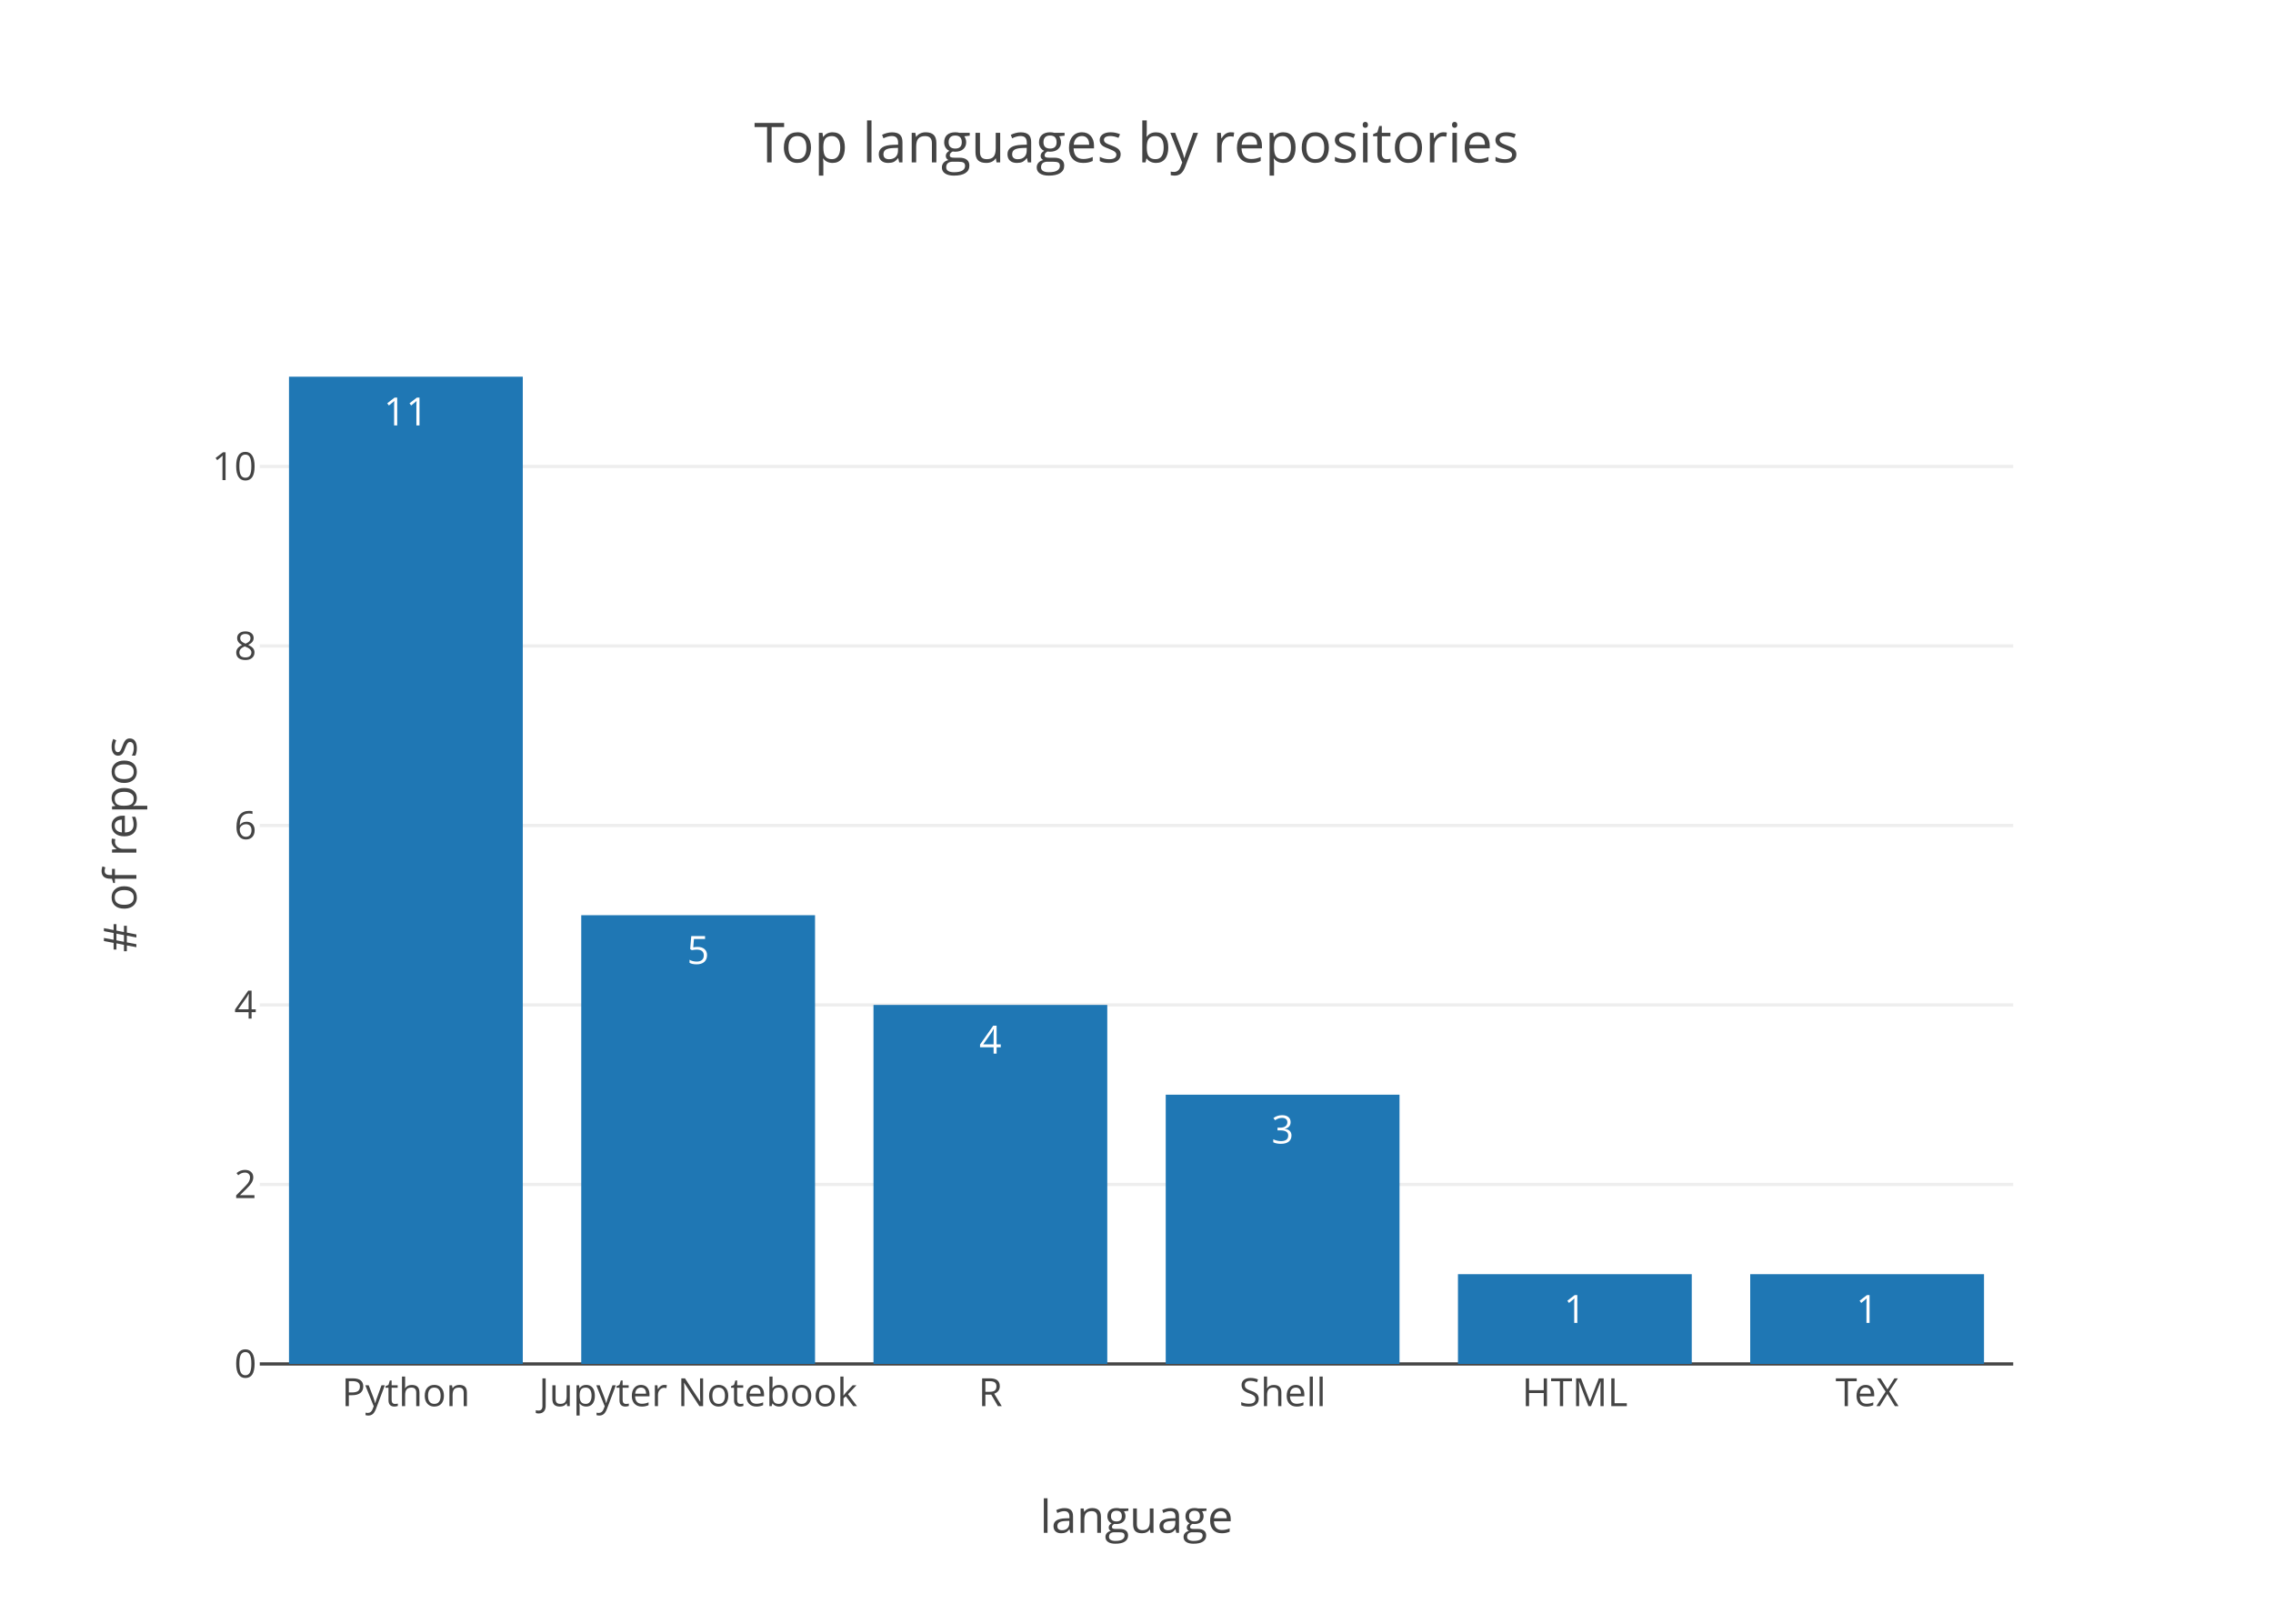
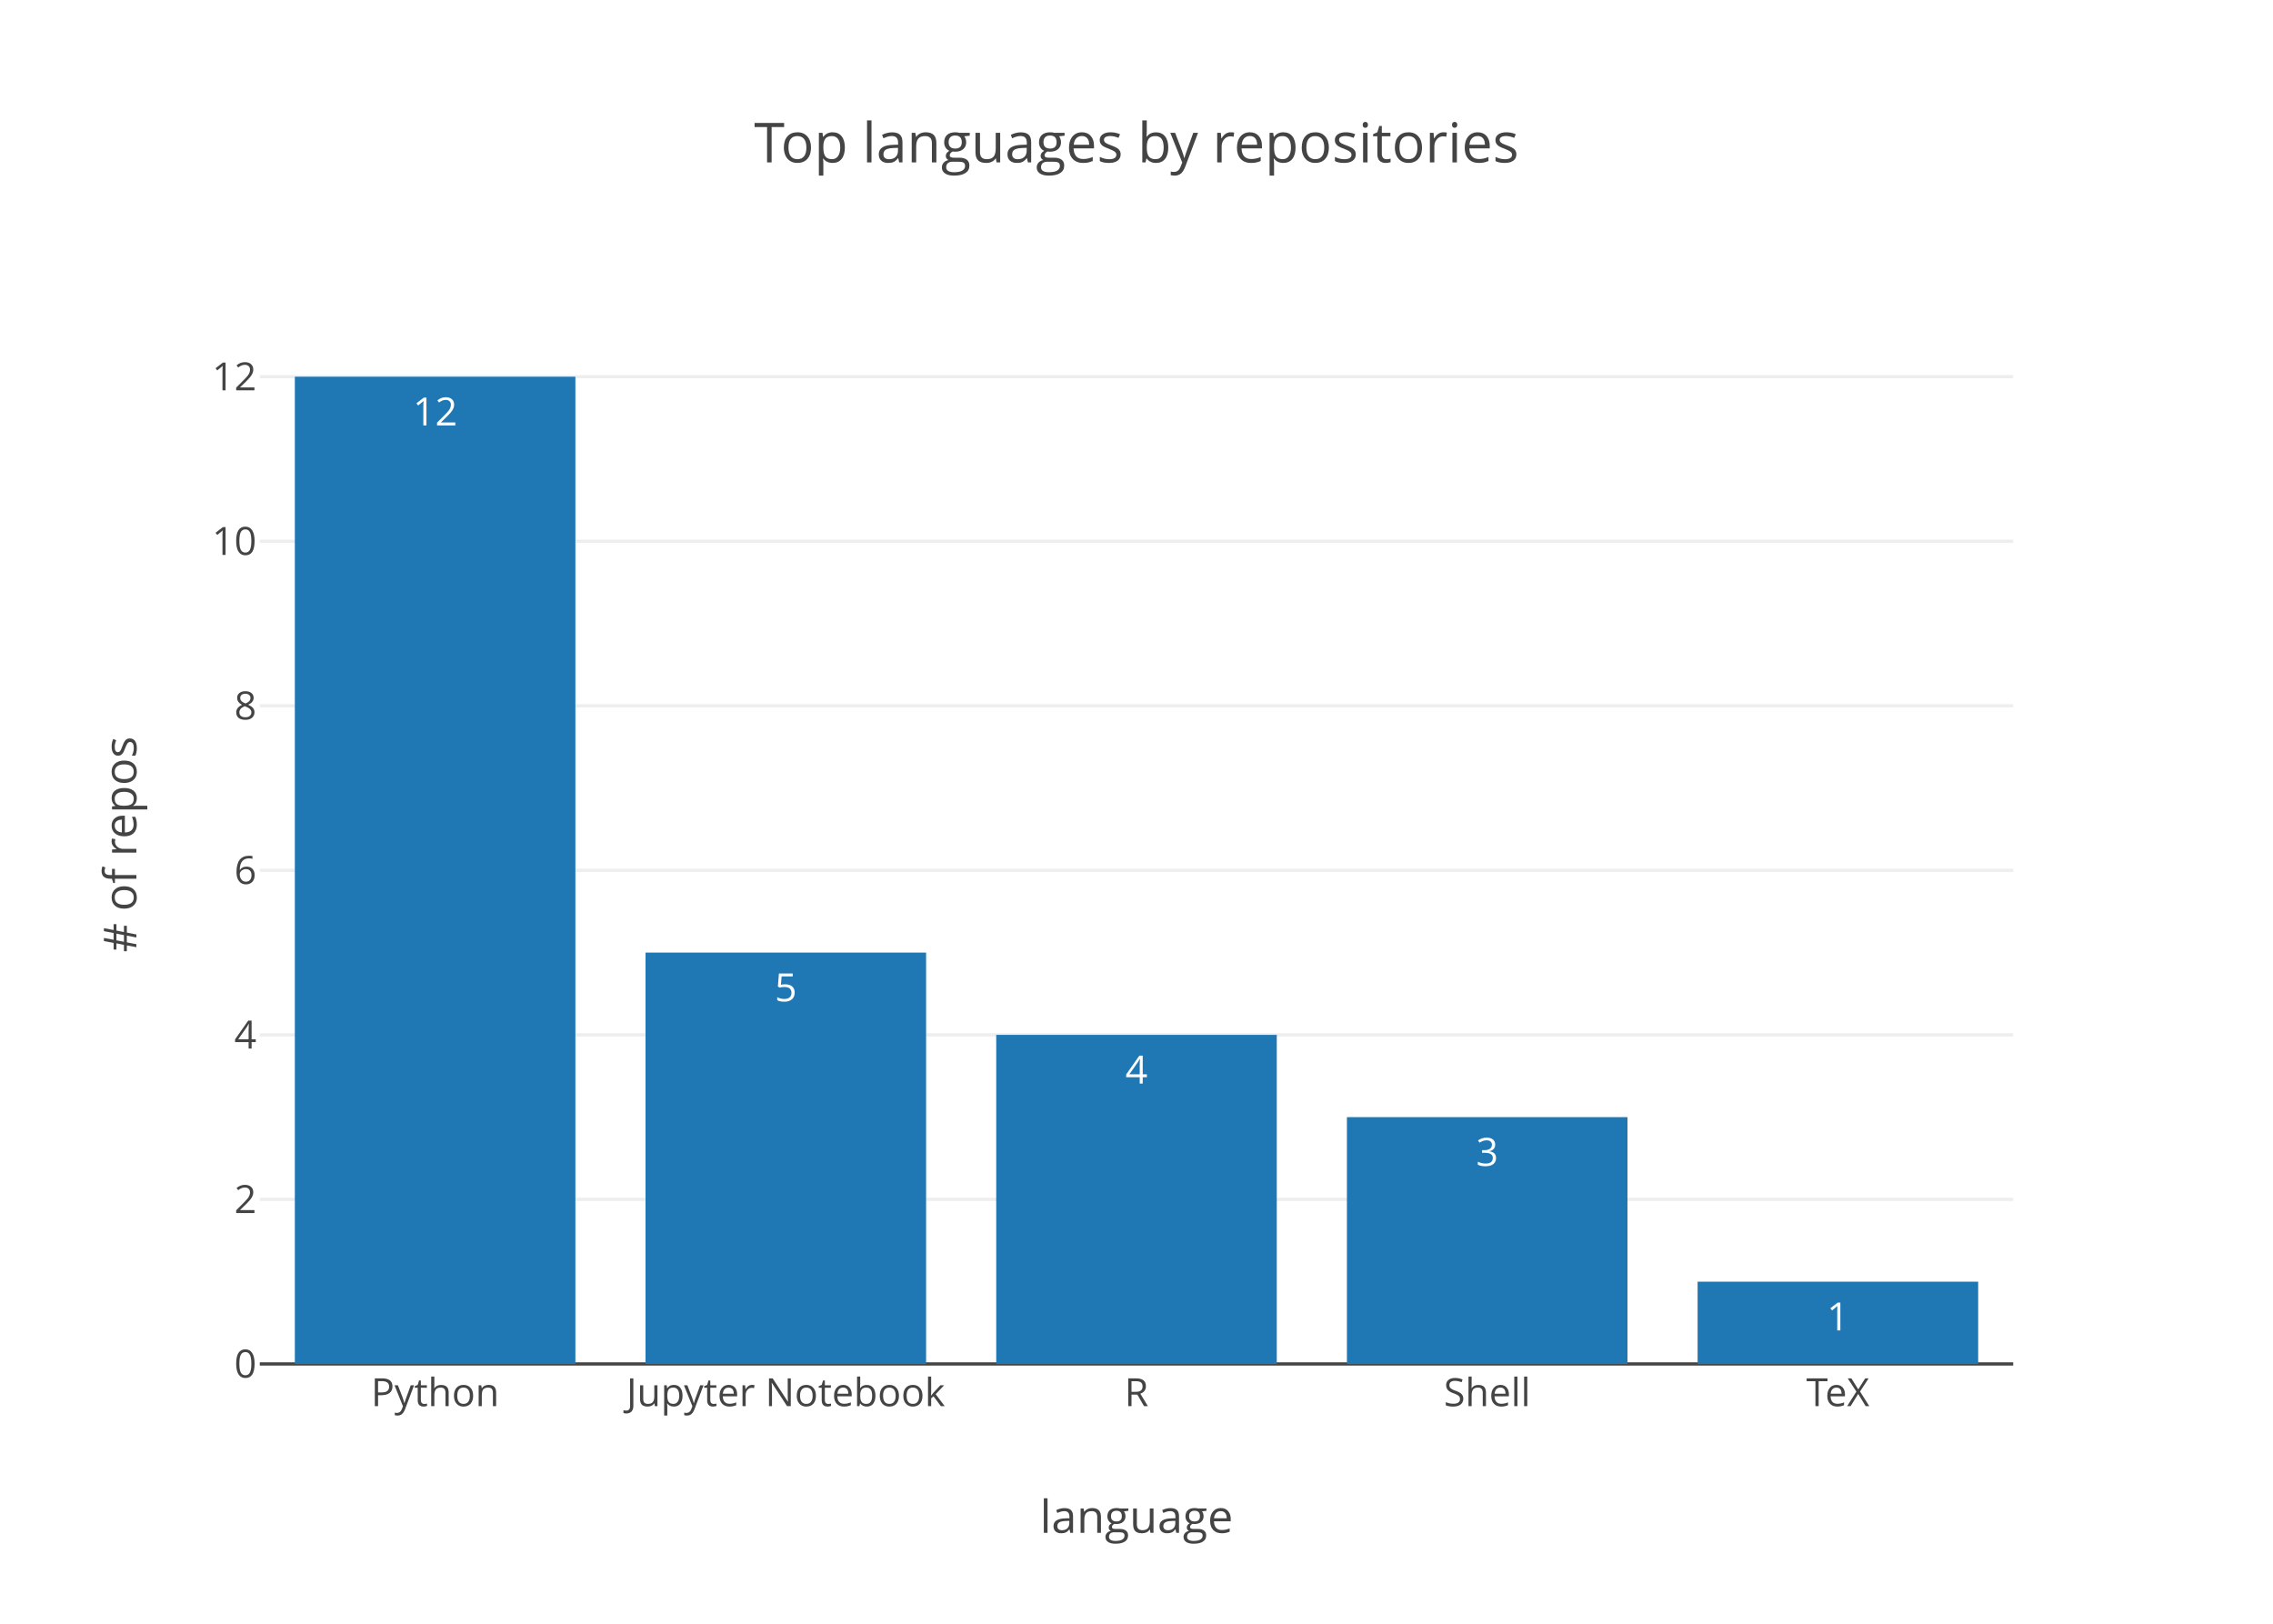
<svg xmlns="http://www.w3.org/2000/svg" class="main-svg" width="700" height="500" viewBox="0 0 700 500">
  <rect x="0" y="0" width="700" height="500" style="fill: rgb(255, 255, 255); fill-opacity: 1;" />
-   <defs id="defs-48a86e">
+   <defs id="defs-56005b">
    <g class="clips">
-       <clipPath id="clip48a86exyplot" class="plotclip">
+       <clipPath id="clip56005bxyplot" class="plotclip">
        <rect width="540" height="320" />
      </clipPath>
-       <clipPath class="axesclip" id="clip48a86ex">
+       <clipPath class="axesclip" id="clip56005bx">
        <rect x="80" y="0" width="540" height="500" />
      </clipPath>
-       <clipPath class="axesclip" id="clip48a86ey">
+       <clipPath class="axesclip" id="clip56005by">
        <rect x="0" y="100" width="700" height="320" />
      </clipPath>
-       <clipPath class="axesclip" id="clip48a86exy">
+       <clipPath class="axesclip" id="clip56005bxy">
        <rect x="80" y="100" width="540" height="320" />
      </clipPath>
    </g>
    <g class="gradients" />
  </defs>
  <g class="bglayer" />
  <g class="layer-below">
    <g class="imagelayer" />
    <g class="shapelayer" />
  </g>
  <g class="cartesianlayer">
    <g class="subplot xy">
      <g class="layer-subplot">
        <g class="shapelayer" />
        <g class="imagelayer" />
      </g>
      <g class="gridlayer">
        <g class="x" />
        <g class="y">
-           <path class="ygrid crisp" transform="translate(0,364.73)" d="M80,0h540" style="stroke: rgb(238, 238, 238); stroke-opacity: 1; stroke-width: 1px;" />
-           <path class="ygrid crisp" transform="translate(0,309.45)" d="M80,0h540" style="stroke: rgb(238, 238, 238); stroke-opacity: 1; stroke-width: 1px;" />
-           <path class="ygrid crisp" transform="translate(0,254.18)" d="M80,0h540" style="stroke: rgb(238, 238, 238); stroke-opacity: 1; stroke-width: 1px;" />
-           <path class="ygrid crisp" transform="translate(0,198.91)" d="M80,0h540" style="stroke: rgb(238, 238, 238); stroke-opacity: 1; stroke-width: 1px;" />
-           <path class="ygrid crisp" transform="translate(0,143.64)" d="M80,0h540" style="stroke: rgb(238, 238, 238); stroke-opacity: 1; stroke-width: 1px;" />
+           <path class="ygrid crisp" transform="translate(0,369.33)" d="M80,0h540" style="stroke: rgb(238, 238, 238); stroke-opacity: 1; stroke-width: 1px;" />
+           <path class="ygrid crisp" transform="translate(0,318.67)" d="M80,0h540" style="stroke: rgb(238, 238, 238); stroke-opacity: 1; stroke-width: 1px;" />
+           <path class="ygrid crisp" transform="translate(0,268)" d="M80,0h540" style="stroke: rgb(238, 238, 238); stroke-opacity: 1; stroke-width: 1px;" />
+           <path class="ygrid crisp" transform="translate(0,217.33)" d="M80,0h540" style="stroke: rgb(238, 238, 238); stroke-opacity: 1; stroke-width: 1px;" />
+           <path class="ygrid crisp" transform="translate(0,166.67)" d="M80,0h540" style="stroke: rgb(238, 238, 238); stroke-opacity: 1; stroke-width: 1px;" />
+           <path class="ygrid crisp" transform="translate(0,116)" d="M80,0h540" style="stroke: rgb(238, 238, 238); stroke-opacity: 1; stroke-width: 1px;" />
        </g>
      </g>
      <g class="zerolinelayer">
        <path class="yzl zl crisp" transform="translate(0,420)" d="M80,0h540" style="stroke: rgb(68, 68, 68); stroke-opacity: 1; stroke-width: 1px;" />
      </g>
      <path class="xlines-below" />
      <path class="ylines-below" />
      <g class="overlines-below" />
      <g class="xaxislayer-below" />
      <g class="yaxislayer-below" />
      <g class="overaxes-below" />
-       <g class="plot" transform="translate(80, 100)" clip-path="url('#clip48a86exyplot')">
+       <g class="plot" transform="translate(80, 100)" clip-path="url('#clip56005bxyplot')">
        <g class="barlayer mlayer">
          <g class="trace bars" style="opacity: 1;">
            <g class="points">
              <g class="point">
-                 <path d="M9,320V16H81V320Z" style="vector-effect: non-scaling-stroke; opacity: 1; stroke-width: 0px; fill: rgb(31, 119, 180); fill-opacity: 1;" />
-                 <text class="bartext bartext-inside" transform="translate(45 31)" text-anchor="middle" data-notex="1" x="0" y="0" style="font-family: 'Open Sans', verdana, arial, sans-serif; font-size: 12px; fill: rgb(255, 255, 255); fill-opacity: 1; white-space: pre;">11</text>
+                 <path d="M10.8,320V16H97.2V320Z" style="vector-effect: non-scaling-stroke; opacity: 1; stroke-width: 0px; fill: rgb(31, 119, 180); fill-opacity: 1;" />
+                 <text class="bartext bartext-inside" transform="translate(54 31)" text-anchor="middle" data-notex="1" x="0" y="0" style="font-family: 'Open Sans', verdana, arial, sans-serif; font-size: 12px; fill: rgb(255, 255, 255); fill-opacity: 1; white-space: pre;">12</text>
              </g>
              <g class="point">
-                 <path d="M99,320V181.82H171V320Z" style="vector-effect: non-scaling-stroke; opacity: 1; stroke-width: 0px; fill: rgb(31, 119, 180); fill-opacity: 1;" />
-                 <text class="bartext bartext-inside" transform="translate(135 196.82)" text-anchor="middle" data-notex="1" x="0" y="0" style="font-family: 'Open Sans', verdana, arial, sans-serif; font-size: 12px; fill: rgb(255, 255, 255); fill-opacity: 1; white-space: pre;">5</text>
+                 <path d="M118.8,320V193.33H205.2V320Z" style="vector-effect: non-scaling-stroke; opacity: 1; stroke-width: 0px; fill: rgb(31, 119, 180); fill-opacity: 1;" />
+                 <text class="bartext bartext-inside" transform="translate(162 208.33)" text-anchor="middle" data-notex="1" x="0" y="0" style="font-family: 'Open Sans', verdana, arial, sans-serif; font-size: 12px; fill: rgb(255, 255, 255); fill-opacity: 1; white-space: pre;">5</text>
              </g>
              <g class="point">
-                 <path d="M189,320V209.45H261V320Z" style="vector-effect: non-scaling-stroke; opacity: 1; stroke-width: 0px; fill: rgb(31, 119, 180); fill-opacity: 1;" />
-                 <text class="bartext bartext-inside" transform="translate(225 224.45)" text-anchor="middle" data-notex="1" x="0" y="0" style="font-family: 'Open Sans', verdana, arial, sans-serif; font-size: 12px; fill: rgb(255, 255, 255); fill-opacity: 1; white-space: pre;">4</text>
+                 <path d="M226.8,320V218.67H313.2V320Z" style="vector-effect: non-scaling-stroke; opacity: 1; stroke-width: 0px; fill: rgb(31, 119, 180); fill-opacity: 1;" />
+                 <text class="bartext bartext-inside" transform="translate(270 233.67)" text-anchor="middle" data-notex="1" x="0" y="0" style="font-family: 'Open Sans', verdana, arial, sans-serif; font-size: 12px; fill: rgb(255, 255, 255); fill-opacity: 1; white-space: pre;">4</text>
              </g>
              <g class="point">
-                 <path d="M279,320V237.09H351V320Z" style="vector-effect: non-scaling-stroke; opacity: 1; stroke-width: 0px; fill: rgb(31, 119, 180); fill-opacity: 1;" />
-                 <text class="bartext bartext-inside" transform="translate(315 252.09)" text-anchor="middle" data-notex="1" x="0" y="0" style="font-family: 'Open Sans', verdana, arial, sans-serif; font-size: 12px; fill: rgb(255, 255, 255); fill-opacity: 1; white-space: pre;">3</text>
+                 <path d="M334.8,320V244H421.2V320Z" style="vector-effect: non-scaling-stroke; opacity: 1; stroke-width: 0px; fill: rgb(31, 119, 180); fill-opacity: 1;" />
+                 <text class="bartext bartext-inside" transform="translate(378 259)" text-anchor="middle" data-notex="1" x="0" y="0" style="font-family: 'Open Sans', verdana, arial, sans-serif; font-size: 12px; fill: rgb(255, 255, 255); fill-opacity: 1; white-space: pre;">3</text>
              </g>
              <g class="point">
-                 <path d="M369,320V292.36H441V320Z" style="vector-effect: non-scaling-stroke; opacity: 1; stroke-width: 0px; fill: rgb(31, 119, 180); fill-opacity: 1;" />
-                 <text class="bartext bartext-inside" transform="translate(405 307.36)" text-anchor="middle" data-notex="1" x="0" y="0" style="font-family: 'Open Sans', verdana, arial, sans-serif; font-size: 12px; fill: rgb(255, 255, 255); fill-opacity: 1; white-space: pre;">1</text>
-               </g>
-               <g class="point">
-                 <path d="M459,320V292.36H531V320Z" style="vector-effect: non-scaling-stroke; opacity: 1; stroke-width: 0px; fill: rgb(31, 119, 180); fill-opacity: 1;" />
-                 <text class="bartext bartext-inside" transform="translate(495 307.36)" text-anchor="middle" data-notex="1" x="0" y="0" style="font-family: 'Open Sans', verdana, arial, sans-serif; font-size: 12px; fill: rgb(255, 255, 255); fill-opacity: 1; white-space: pre;">1</text>
+                 <path d="M442.8,320V294.67H529.2V320Z" style="vector-effect: non-scaling-stroke; opacity: 1; stroke-width: 0px; fill: rgb(31, 119, 180); fill-opacity: 1;" />
+                 <text class="bartext bartext-inside" transform="translate(486 309.67)" text-anchor="middle" data-notex="1" x="0" y="0" style="font-family: 'Open Sans', verdana, arial, sans-serif; font-size: 12px; fill: rgb(255, 255, 255); fill-opacity: 1; white-space: pre;">1</text>
              </g>
            </g>
          </g>
        </g>
      </g>
      <g class="overplot" />
      <path class="xlines-above crisp" d="M0,0" style="fill: none;" />
      <path class="ylines-above crisp" d="M0,0" style="fill: none;" />
      <g class="overlines-above" />
      <g class="xaxislayer-above">
        <g class="xtick">
-           <text text-anchor="middle" x="0" y="433" transform="translate(125,0)" style="font-family: 'Open Sans', verdana, arial, sans-serif; font-size: 12px; fill: rgb(68, 68, 68); fill-opacity: 1; white-space: pre;">Python</text>
+           <text text-anchor="middle" x="0" y="433" transform="translate(134,0)" style="font-family: 'Open Sans', verdana, arial, sans-serif; font-size: 12px; fill: rgb(68, 68, 68); fill-opacity: 1; white-space: pre;">Python</text>
        </g>
        <g class="xtick">
-           <text text-anchor="middle" x="0" y="433" transform="translate(215,0)" style="font-family: 'Open Sans', verdana, arial, sans-serif; font-size: 12px; fill: rgb(68, 68, 68); fill-opacity: 1; white-space: pre;">Jupyter Notebook</text>
+           <text text-anchor="middle" x="0" y="433" transform="translate(242,0)" style="font-family: 'Open Sans', verdana, arial, sans-serif; font-size: 12px; fill: rgb(68, 68, 68); fill-opacity: 1; white-space: pre;">Jupyter Notebook</text>
        </g>
        <g class="xtick">
-           <text text-anchor="middle" x="0" y="433" transform="translate(305,0)" style="font-family: 'Open Sans', verdana, arial, sans-serif; font-size: 12px; fill: rgb(68, 68, 68); fill-opacity: 1; white-space: pre;">R</text>
+           <text text-anchor="middle" x="0" y="433" transform="translate(350,0)" style="font-family: 'Open Sans', verdana, arial, sans-serif; font-size: 12px; fill: rgb(68, 68, 68); fill-opacity: 1; white-space: pre;">R</text>
        </g>
        <g class="xtick">
-           <text text-anchor="middle" x="0" y="433" transform="translate(395,0)" style="font-family: 'Open Sans', verdana, arial, sans-serif; font-size: 12px; fill: rgb(68, 68, 68); fill-opacity: 1; white-space: pre;">Shell</text>
+           <text text-anchor="middle" x="0" y="433" transform="translate(458,0)" style="font-family: 'Open Sans', verdana, arial, sans-serif; font-size: 12px; fill: rgb(68, 68, 68); fill-opacity: 1; white-space: pre;">Shell</text>
        </g>
        <g class="xtick">
-           <text text-anchor="middle" x="0" y="433" transform="translate(485,0)" style="font-family: 'Open Sans', verdana, arial, sans-serif; font-size: 12px; fill: rgb(68, 68, 68); fill-opacity: 1; white-space: pre;">HTML</text>
-         </g>
-         <g class="xtick">
-           <text text-anchor="middle" x="0" y="433" transform="translate(575,0)" style="font-family: 'Open Sans', verdana, arial, sans-serif; font-size: 12px; fill: rgb(68, 68, 68); fill-opacity: 1; white-space: pre;">TeX</text>
+           <text text-anchor="middle" x="0" y="433" transform="translate(566,0)" style="font-family: 'Open Sans', verdana, arial, sans-serif; font-size: 12px; fill: rgb(68, 68, 68); fill-opacity: 1; white-space: pre;">TeX</text>
        </g>
      </g>
      <g class="yaxislayer-above">
        <g class="ytick">
          <text text-anchor="end" x="79" y="4.2" transform="translate(0,420)" style="font-family: 'Open Sans', verdana, arial, sans-serif; font-size: 12px; fill: rgb(68, 68, 68); fill-opacity: 1; white-space: pre;">0</text>
        </g>
        <g class="ytick">
-           <text text-anchor="end" x="79" y="4.2" transform="translate(0,364.73)" style="font-family: 'Open Sans', verdana, arial, sans-serif; font-size: 12px; fill: rgb(68, 68, 68); fill-opacity: 1; white-space: pre;">2</text>
+           <text text-anchor="end" x="79" y="4.2" transform="translate(0,369.33)" style="font-family: 'Open Sans', verdana, arial, sans-serif; font-size: 12px; fill: rgb(68, 68, 68); fill-opacity: 1; white-space: pre;">2</text>
        </g>
        <g class="ytick">
-           <text text-anchor="end" x="79" y="4.2" transform="translate(0,309.45)" style="font-family: 'Open Sans', verdana, arial, sans-serif; font-size: 12px; fill: rgb(68, 68, 68); fill-opacity: 1; white-space: pre;">4</text>
+           <text text-anchor="end" x="79" y="4.2" transform="translate(0,318.67)" style="font-family: 'Open Sans', verdana, arial, sans-serif; font-size: 12px; fill: rgb(68, 68, 68); fill-opacity: 1; white-space: pre;">4</text>
        </g>
        <g class="ytick">
-           <text text-anchor="end" x="79" y="4.2" transform="translate(0,254.18)" style="font-family: 'Open Sans', verdana, arial, sans-serif; font-size: 12px; fill: rgb(68, 68, 68); fill-opacity: 1; white-space: pre;">6</text>
+           <text text-anchor="end" x="79" y="4.2" transform="translate(0,268)" style="font-family: 'Open Sans', verdana, arial, sans-serif; font-size: 12px; fill: rgb(68, 68, 68); fill-opacity: 1; white-space: pre;">6</text>
        </g>
        <g class="ytick">
-           <text text-anchor="end" x="79" y="4.2" transform="translate(0,198.91)" style="font-family: 'Open Sans', verdana, arial, sans-serif; font-size: 12px; fill: rgb(68, 68, 68); fill-opacity: 1; white-space: pre;">8</text>
+           <text text-anchor="end" x="79" y="4.2" transform="translate(0,217.33)" style="font-family: 'Open Sans', verdana, arial, sans-serif; font-size: 12px; fill: rgb(68, 68, 68); fill-opacity: 1; white-space: pre;">8</text>
        </g>
        <g class="ytick">
-           <text text-anchor="end" x="79" y="4.2" transform="translate(0,143.64)" style="font-family: 'Open Sans', verdana, arial, sans-serif; font-size: 12px; fill: rgb(68, 68, 68); fill-opacity: 1; white-space: pre;">10</text>
+           <text text-anchor="end" x="79" y="4.2" transform="translate(0,166.67)" style="font-family: 'Open Sans', verdana, arial, sans-serif; font-size: 12px; fill: rgb(68, 68, 68); fill-opacity: 1; white-space: pre;">10</text>
+         </g>
+         <g class="ytick">
+           <text text-anchor="end" x="79" y="4.2" transform="translate(0,116)" style="font-family: 'Open Sans', verdana, arial, sans-serif; font-size: 12px; fill: rgb(68, 68, 68); fill-opacity: 1; white-space: pre;">12</text>
        </g>
      </g>
      <g class="overaxes-above" />
    </g>
  </g>
  <g class="polarlayer" />
  <g class="ternarylayer" />
  <g class="geolayer" />
  <g class="pielayer" />
  <g class="sunburstlayer" />
  <g class="glimages" />
-   <defs id="topdefs-48a86e">
+   <defs id="topdefs-56005b">
    <g class="clips" />
  </defs>
  <g class="layer-above">
    <g class="imagelayer" />
    <g class="shapelayer" />
  </g>
  <g class="infolayer">
    <g class="g-gtitle">
      <text class="gtitle" x="350" y="50" text-anchor="middle" dy="0em" style="font-family: 'Open Sans', verdana, arial, sans-serif; font-size: 17px; fill: rgb(68, 68, 68); opacity: 1; font-weight: normal; white-space: pre;">Top languages by repositories</text>
    </g>
    <g class="g-xtitle">
      <text class="xtitle" x="350" y="472" text-anchor="middle" style="font-family: 'Open Sans', verdana, arial, sans-serif; font-size: 14px; fill: rgb(68, 68, 68); opacity: 1; font-weight: normal; white-space: pre;">language</text>
    </g>
    <g class="g-ytitle">
      <text class="ytitle" transform="rotate(-90,42,260)" x="42" y="260" text-anchor="middle" style="font-family: 'Open Sans', verdana, arial, sans-serif; font-size: 14px; fill: rgb(68, 68, 68); opacity: 1; font-weight: normal; white-space: pre;"># of repos</text>
    </g>
  </g>
</svg>
